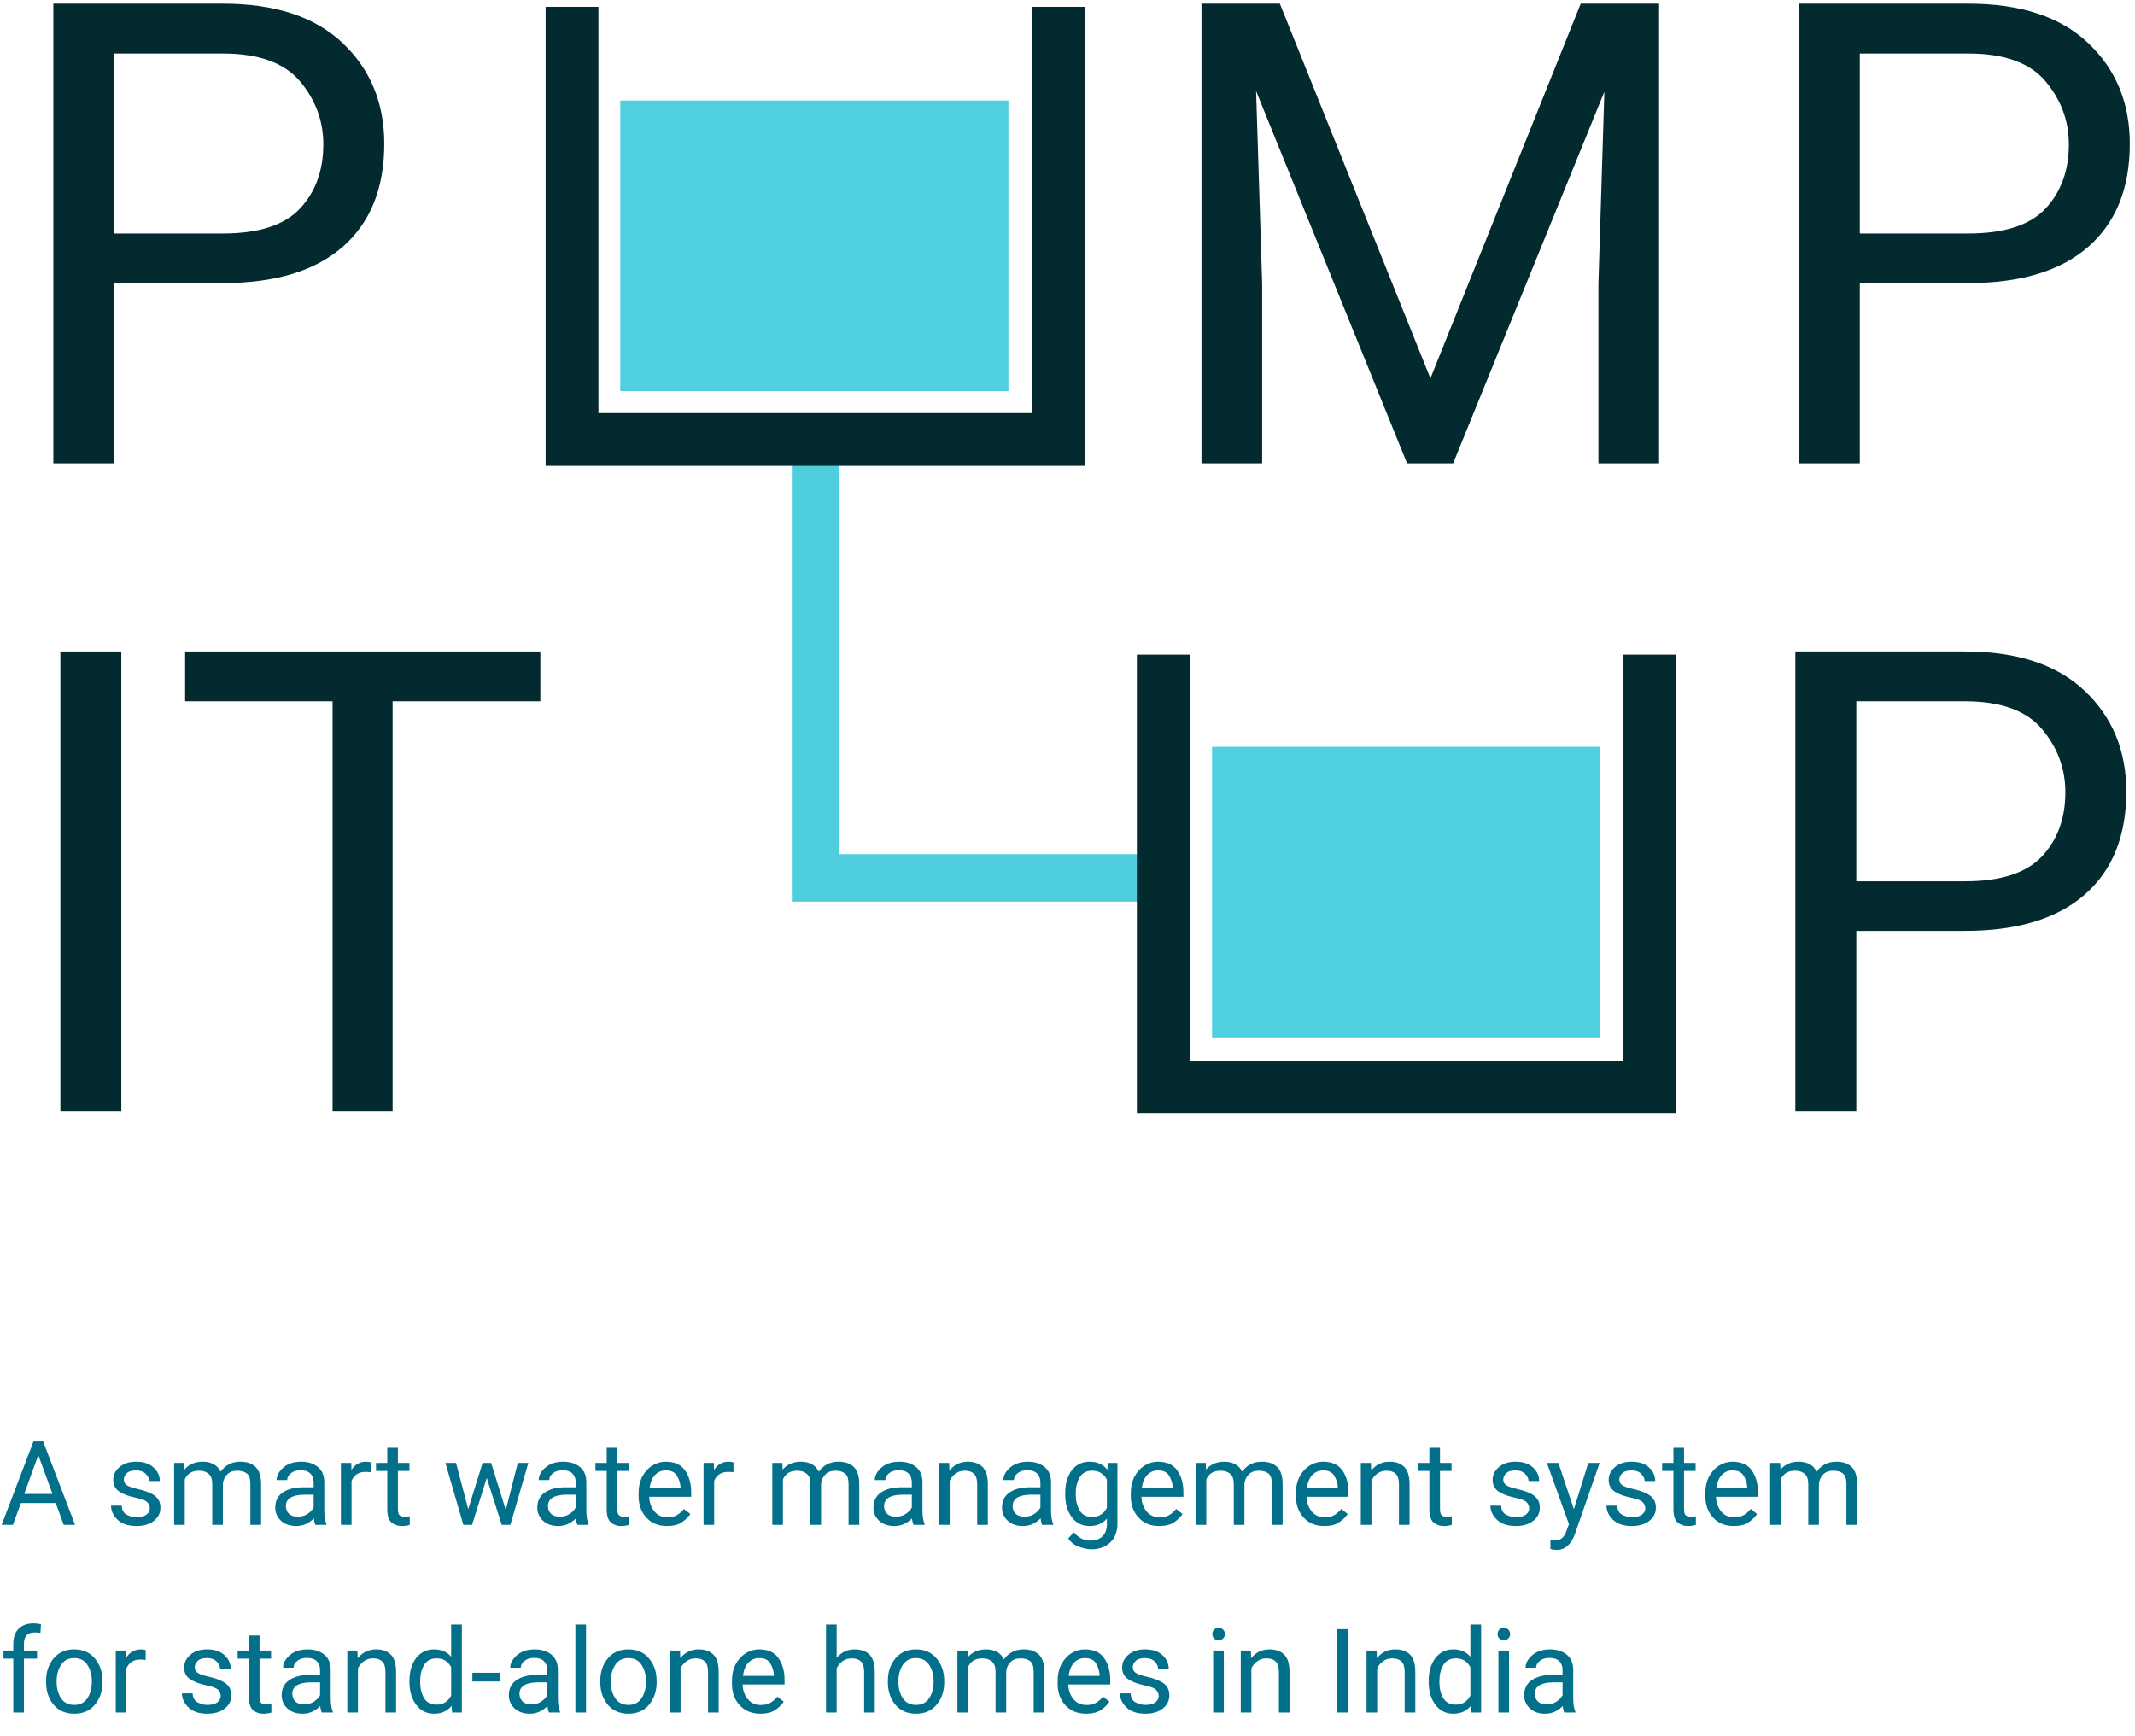
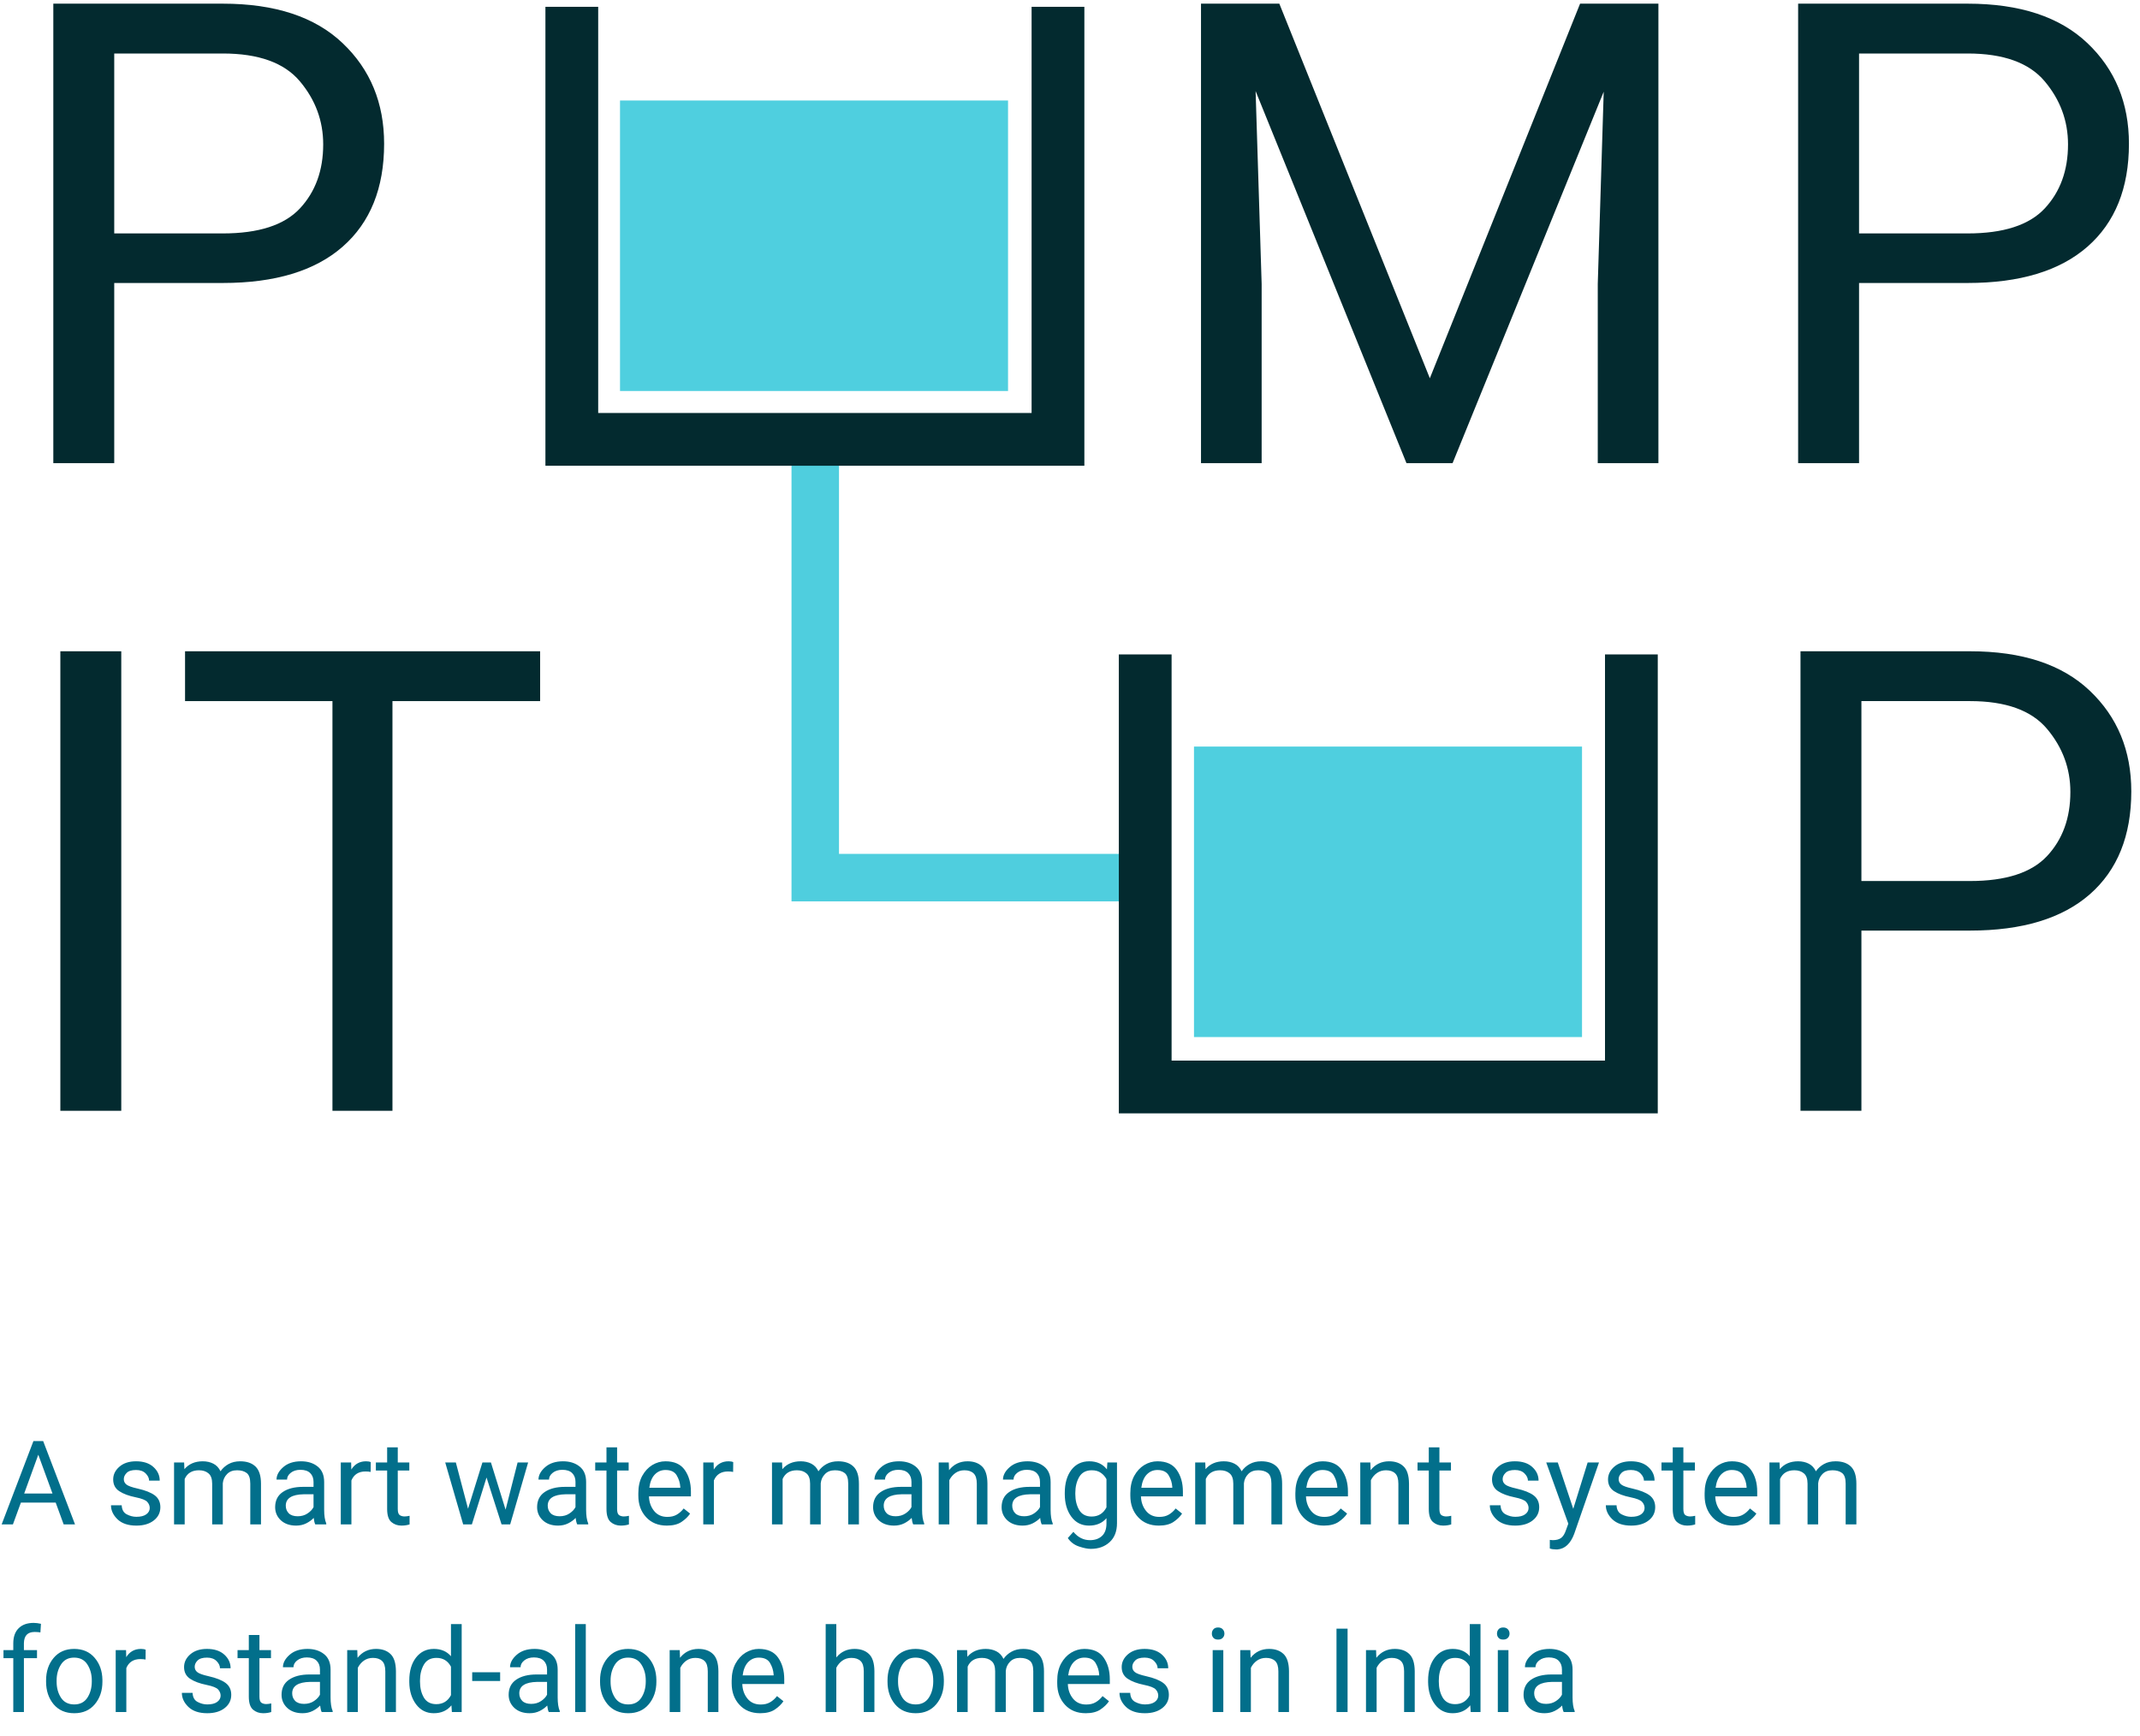
- <svg xmlns="http://www.w3.org/2000/svg" width="364px" height="296px" viewBox="0 0 364 296" version="1.1">
+ <svg xmlns="http://www.w3.org/2000/svg" width="365px" height="296px" viewBox="0 0 365 296" version="1.1">
  <defs />
  <g id="Poster" stroke="none" stroke-width="1" fill="none" fill-rule="evenodd">
    <g id="Desktop-HD-Copy" transform="translate(-144, -213)">
      <g id="piulogo" transform="translate(144, 176)">
        <g>
          <polyline id="Path-2-Copy" stroke="#4FCEDE" stroke-width="8.1" stroke-linecap="square" points="139.05 116.807 139.05 186.686 192.15 186.686" />
          <g id="Group-Copy-4" transform="translate(97.2, 42.41929)">
            <polyline id="Path" stroke="#032A2F" stroke-width="9" stroke-linecap="square" points="0.328 0.243 0.328 69.518 83.25 69.518 83.25 0.243" />
            <rect id="Rectangle" fill="#4FCFDF" x="8.55" y="11.722" width="66.182" height="49.547" />
          </g>
-           <g id="Group-Copy-5" transform="translate(198, 152.8738)">
+           <g id="Group-Copy-5" transform="translate(195, 152.8738)">
            <polyline id="Path" stroke="#032A2F" stroke-width="9" stroke-linecap="square" points="0.328 0.243 0.328 69.518 83.25 69.518 83.25 0.243" />
            <rect id="Rectangle" fill="#4FCFDF" x="8.648" y="11.459" width="66.182" height="49.547" />
          </g>
          <text id="P-Copy-3" font-family="Roboto-Regular, Roboto" font-size="110.25" font-weight="normal" fill="#032A2F">
-             <tspan x="297" y="226.455">P</tspan>
+             <tspan x="298" y="226.455">P</tspan>
          </text>
          <text id="MP-Copy" font-family="Roboto-Regular, Roboto" font-size="110.25" font-weight="normal" letter-spacing="5" fill="#032A2F">
            <tspan x="195.75" y="116">M</tspan>
            <tspan x="297.596" y="116">P</tspan>
          </text>
          <text id="P-Copy-2" font-family="Roboto-Regular, Roboto" font-size="110.25" font-weight="normal" fill="#032A2F">
            <tspan x="0" y="116">P</tspan>
          </text>
          <text id="IT-Copy" font-family="Roboto-Regular, Roboto" font-size="110.25" font-weight="normal" fill="#032A2F">
            <tspan x="0.45" y="226.455">IT</tspan>
          </text>
        </g>
        <text id="A-smart-water-manage" font-family="Roboto-Medium, Roboto" font-size="20" font-weight="400" line-spacing="32" fill="#026F8B">
          <tspan x="0" y="297">A smart water management system </tspan>
          <tspan x="0" y="329">for stand-alone homes in India</tspan>
        </text>
      </g>
    </g>
  </g>
</svg>
